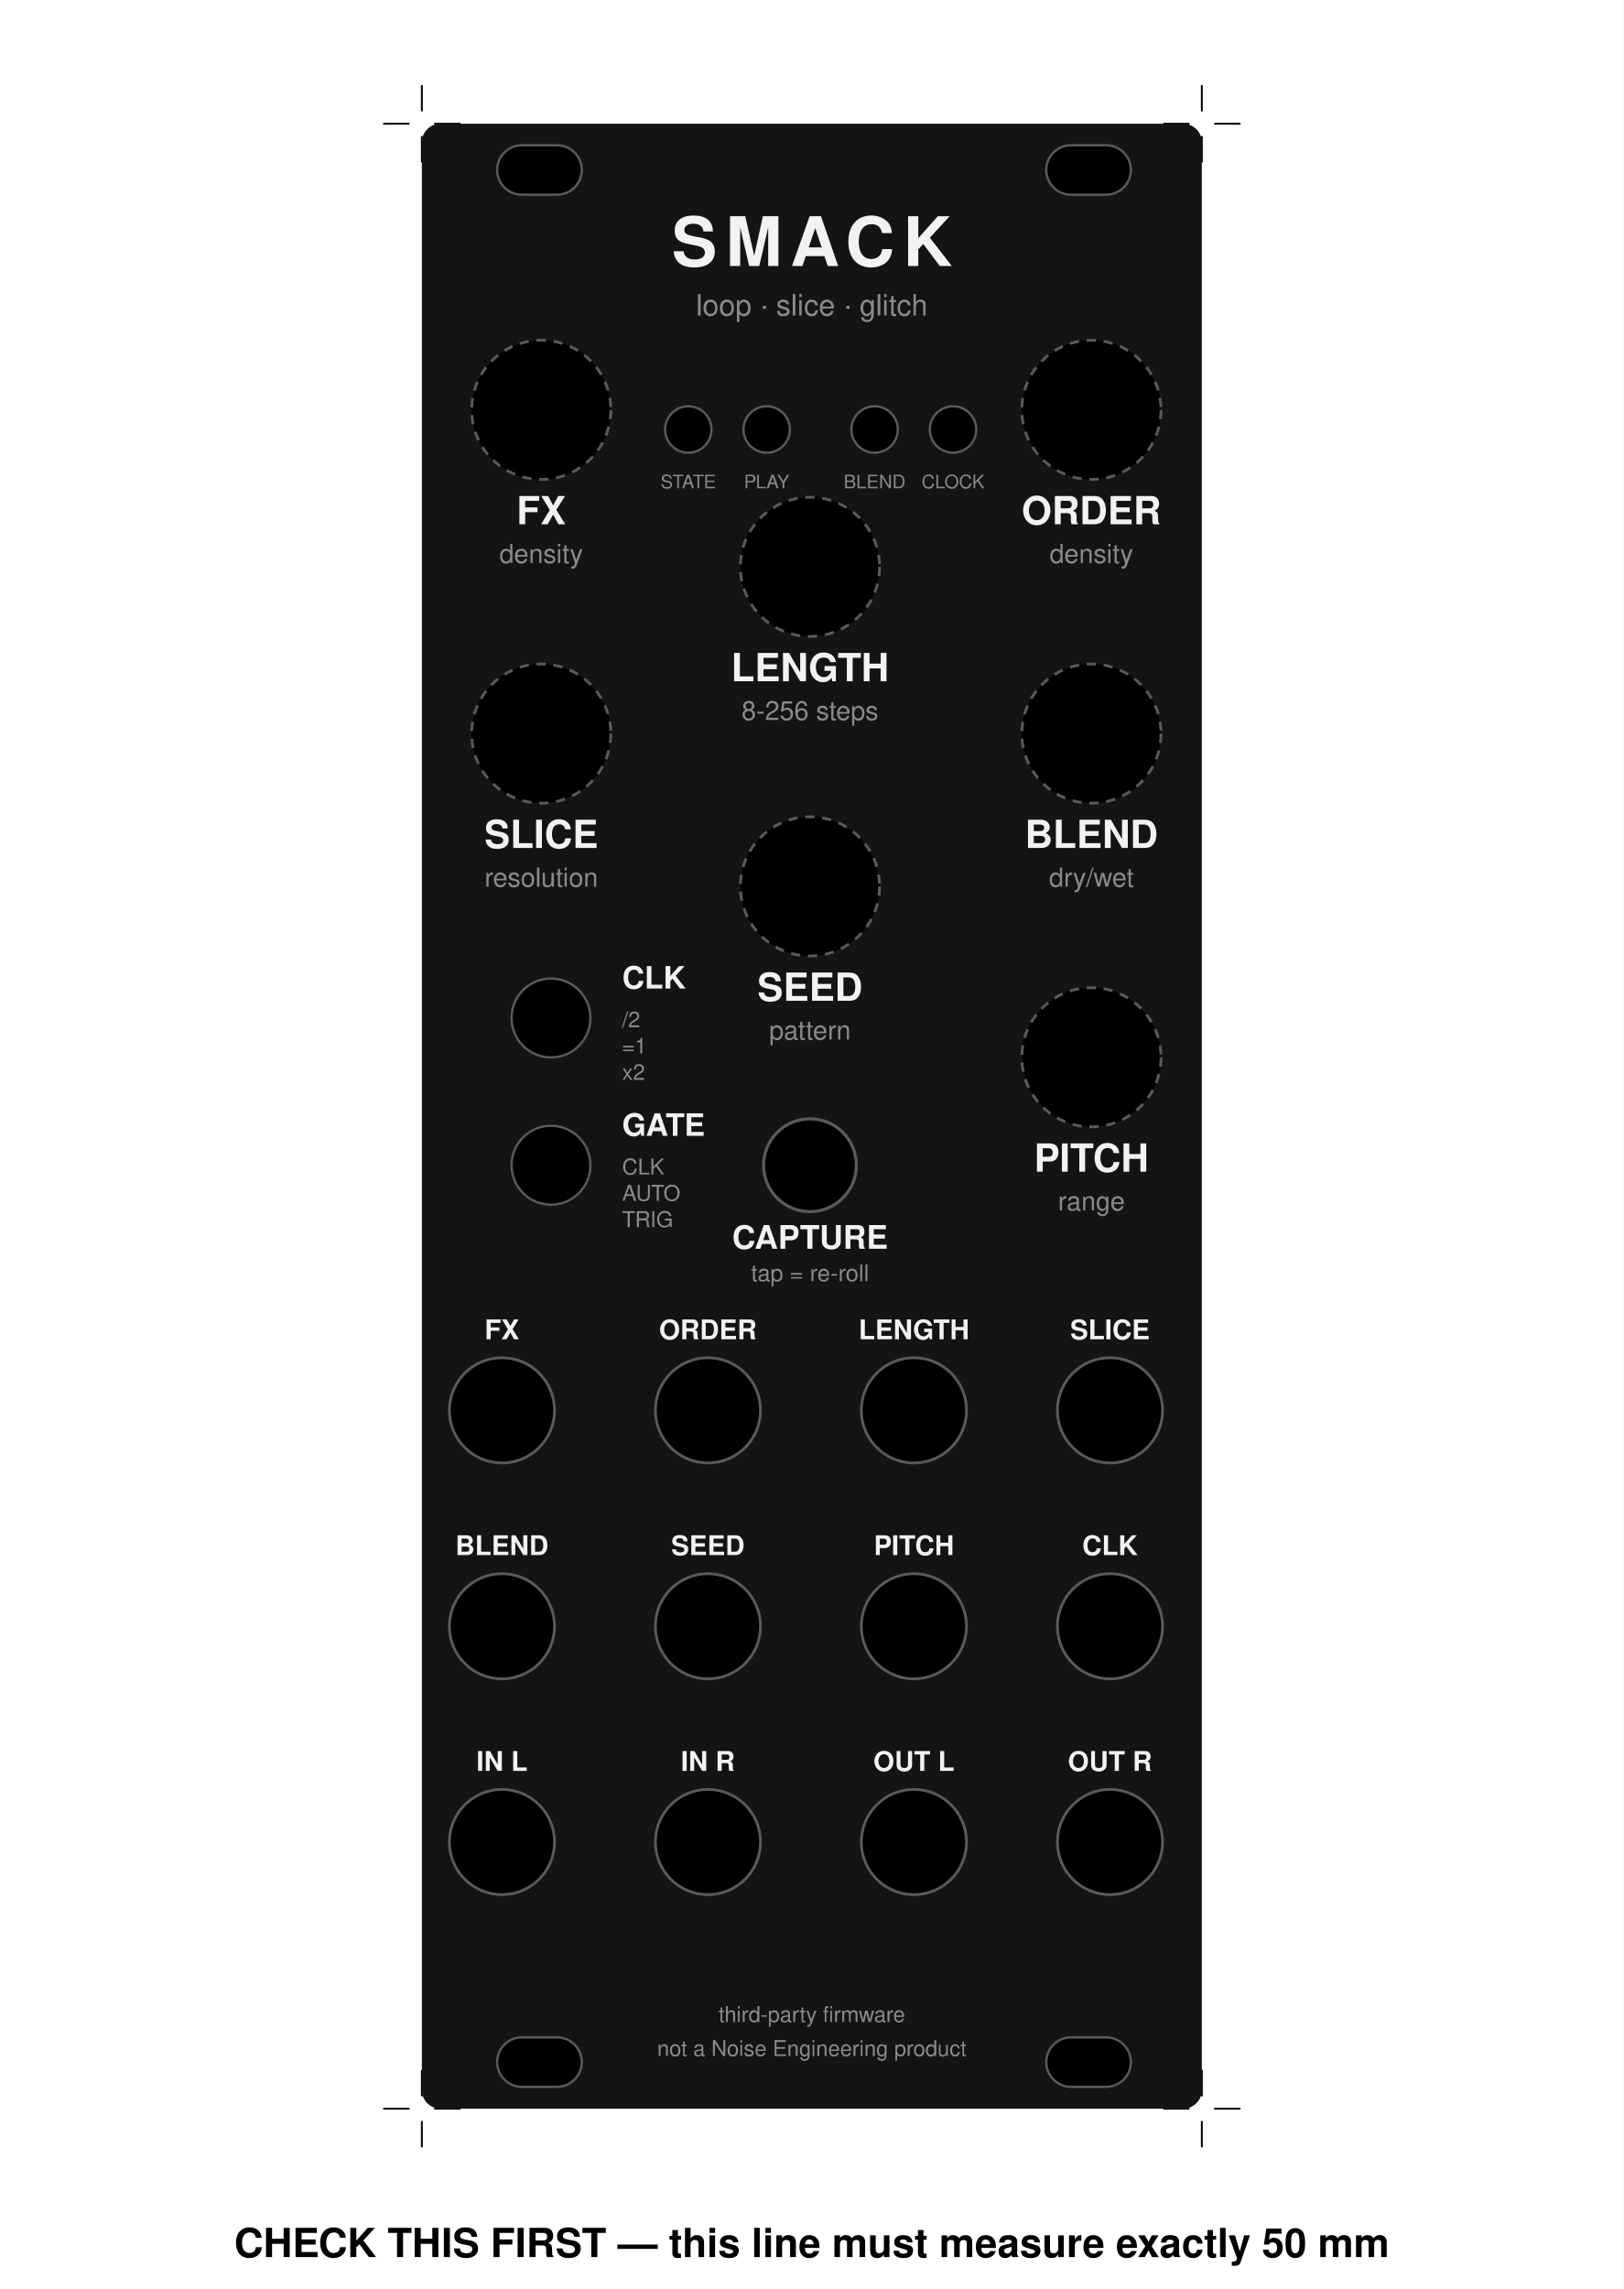
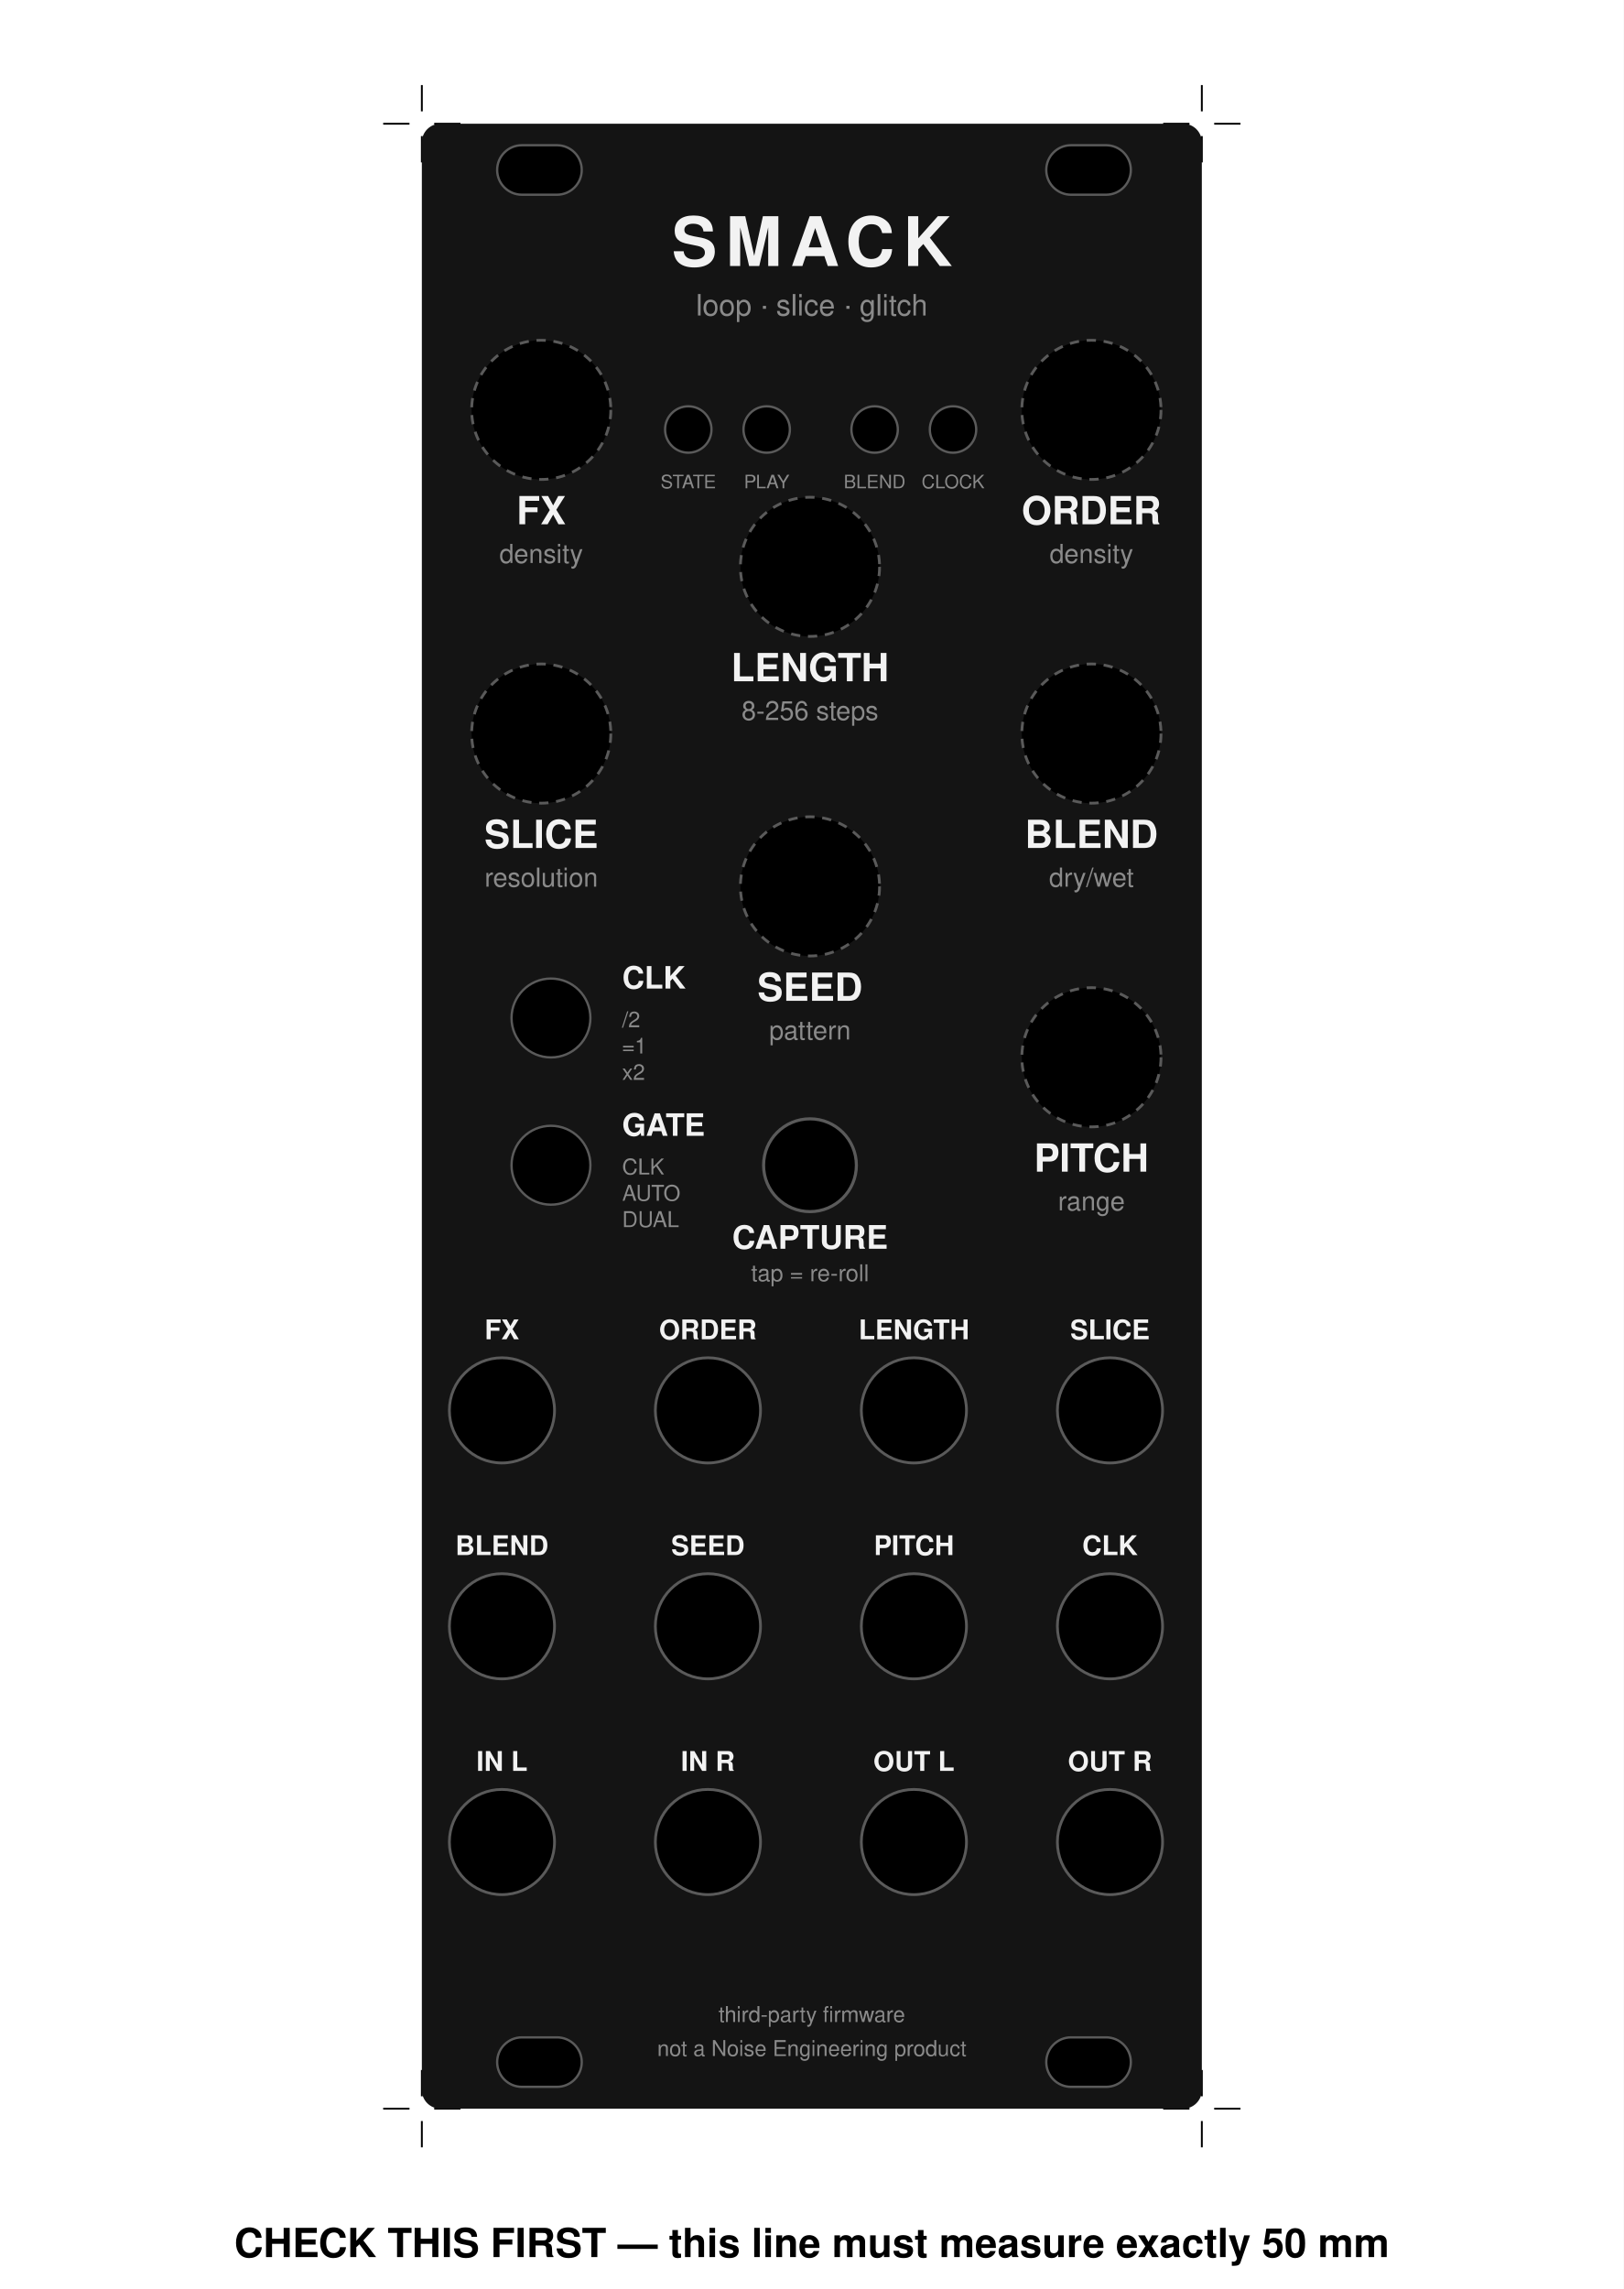
<svg xmlns="http://www.w3.org/2000/svg" width="105.0mm" height="148.0mm" viewBox="0 0 105.0 148.0">
  <rect x="0" y="0" width="105.0" height="148.0" fill="#ffffff" />
  <path d="M24.78,8.00 L26.48,8.00 M28.08,8.00 L29.78,8.00 M27.28,5.50 L27.28,7.20 M27.28,8.80 L27.28,10.50" stroke="#000000" stroke-width="0.12" fill="none" />
  <path d="M75.22,8.00 L76.92,8.00 M78.52,8.00 L80.22,8.00 M77.72,5.50 L77.72,7.20 M77.72,8.80 L77.72,10.50" stroke="#000000" stroke-width="0.12" fill="none" />
  <path d="M24.78,136.34 L26.48,136.34 M28.08,136.34 L29.78,136.34 M27.28,133.84 L27.28,135.54 M27.28,137.14 L27.28,138.84" stroke="#000000" stroke-width="0.12" fill="none" />
  <path d="M75.22,136.34 L76.92,136.34 M78.52,136.34 L80.22,136.34 M77.72,133.84 L77.72,135.54 M77.72,137.14 L77.72,138.84" stroke="#000000" stroke-width="0.12" fill="none" />
  <g transform="translate(27.28,8.00)">
    <rect x="0" y="0" width="50.44" height="128.34" rx="1.2" fill="#141414" />
    <rect x="4.87" y="1.39" width="5.47" height="3.2" rx="1.60" fill="#000000" stroke="#5a5a5a" stroke-width="0.15" />
    <rect x="40.38" y="1.39" width="5.47" height="3.2" rx="1.60" fill="#000000" stroke="#5a5a5a" stroke-width="0.15" />
    <rect x="4.87" y="123.73" width="5.47" height="3.2" rx="1.60" fill="#000000" stroke="#5a5a5a" stroke-width="0.15" />
    <rect x="40.38" y="123.73" width="5.47" height="3.2" rx="1.60" fill="#000000" stroke="#5a5a5a" stroke-width="0.15" />
    <text x="25.22" y="9.20" font-family="Helvetica, Arial, sans-serif" font-size="4.4" font-weight="bold" fill="#f2f2f2" text-anchor="middle" letter-spacing="0.55">SMACK</text>
    <text x="25.22" y="12.40" font-family="Helvetica, Arial, sans-serif" font-size="1.9" font-weight="normal" fill="#8a8a8a" text-anchor="middle">loop · slice · glitch</text>
    <circle cx="17.23" cy="19.77" r="1.50" fill="#000000" stroke="#5a5a5a" stroke-width="0.15" />
    <text x="17.23" y="23.57" font-family="Helvetica, Arial, sans-serif" font-size="1.2" font-weight="normal" fill="#8a8a8a" text-anchor="middle">STATE</text>
    <circle cx="22.30" cy="19.77" r="1.50" fill="#000000" stroke="#5a5a5a" stroke-width="0.15" />
    <text x="22.30" y="23.57" font-family="Helvetica, Arial, sans-serif" font-size="1.2" font-weight="normal" fill="#8a8a8a" text-anchor="middle">PLAY</text>
    <circle cx="29.28" cy="19.77" r="1.50" fill="#000000" stroke="#5a5a5a" stroke-width="0.15" />
    <text x="29.28" y="23.57" font-family="Helvetica, Arial, sans-serif" font-size="1.2" font-weight="normal" fill="#8a8a8a" text-anchor="middle">BLEND</text>
    <circle cx="34.35" cy="19.77" r="1.50" fill="#000000" stroke="#5a5a5a" stroke-width="0.15" />
    <text x="34.35" y="23.57" font-family="Helvetica, Arial, sans-serif" font-size="1.2" font-weight="normal" fill="#8a8a8a" text-anchor="middle">CLOCK</text>
    <circle cx="7.72" cy="18.50" r="4.50" fill="#000000" stroke="#5a5a5a" stroke-width="0.18" stroke-dasharray="0.6 0.5" />
    <text x="7.72" y="25.90" font-family="Helvetica, Arial, sans-serif" font-size="2.5" font-weight="bold" fill="#f2f2f2" text-anchor="middle">FX</text>
    <text x="7.72" y="28.40" font-family="Helvetica, Arial, sans-serif" font-size="1.7" font-weight="normal" fill="#8a8a8a" text-anchor="middle">density</text>
    <circle cx="43.30" cy="18.50" r="4.50" fill="#000000" stroke="#5a5a5a" stroke-width="0.18" stroke-dasharray="0.6 0.5" />
    <text x="43.30" y="25.90" font-family="Helvetica, Arial, sans-serif" font-size="2.5" font-weight="bold" fill="#f2f2f2" text-anchor="middle">ORDER</text>
    <text x="43.30" y="28.40" font-family="Helvetica, Arial, sans-serif" font-size="1.7" font-weight="normal" fill="#8a8a8a" text-anchor="middle">density</text>
    <circle cx="25.10" cy="28.65" r="4.50" fill="#000000" stroke="#5a5a5a" stroke-width="0.18" stroke-dasharray="0.6 0.5" />
    <text x="25.10" y="36.05" font-family="Helvetica, Arial, sans-serif" font-size="2.5" font-weight="bold" fill="#f2f2f2" text-anchor="middle">LENGTH</text>
    <text x="25.10" y="38.55" font-family="Helvetica, Arial, sans-serif" font-size="1.7" font-weight="normal" fill="#8a8a8a" text-anchor="middle">8-256 steps</text>
    <circle cx="7.72" cy="39.43" r="4.50" fill="#000000" stroke="#5a5a5a" stroke-width="0.18" stroke-dasharray="0.6 0.5" />
    <text x="7.72" y="46.83" font-family="Helvetica, Arial, sans-serif" font-size="2.5" font-weight="bold" fill="#f2f2f2" text-anchor="middle">SLICE</text>
    <text x="7.72" y="49.33" font-family="Helvetica, Arial, sans-serif" font-size="1.7" font-weight="normal" fill="#8a8a8a" text-anchor="middle">resolution</text>
    <circle cx="43.30" cy="39.43" r="4.50" fill="#000000" stroke="#5a5a5a" stroke-width="0.18" stroke-dasharray="0.6 0.5" />
    <text x="43.30" y="46.83" font-family="Helvetica, Arial, sans-serif" font-size="2.5" font-weight="bold" fill="#f2f2f2" text-anchor="middle">BLEND</text>
    <text x="43.30" y="49.33" font-family="Helvetica, Arial, sans-serif" font-size="1.7" font-weight="normal" fill="#8a8a8a" text-anchor="middle">dry/wet</text>
    <circle cx="25.10" cy="49.31" r="4.50" fill="#000000" stroke="#5a5a5a" stroke-width="0.18" stroke-dasharray="0.6 0.5" />
    <text x="25.10" y="56.71" font-family="Helvetica, Arial, sans-serif" font-size="2.5" font-weight="bold" fill="#f2f2f2" text-anchor="middle">SEED</text>
    <text x="25.10" y="59.21" font-family="Helvetica, Arial, sans-serif" font-size="1.7" font-weight="normal" fill="#8a8a8a" text-anchor="middle">pattern</text>
    <circle cx="43.30" cy="60.36" r="4.50" fill="#000000" stroke="#5a5a5a" stroke-width="0.18" stroke-dasharray="0.6 0.5" />
    <text x="43.30" y="67.76" font-family="Helvetica, Arial, sans-serif" font-size="2.5" font-weight="bold" fill="#f2f2f2" text-anchor="middle">PITCH</text>
    <text x="43.30" y="70.26" font-family="Helvetica, Arial, sans-serif" font-size="1.7" font-weight="normal" fill="#8a8a8a" text-anchor="middle">range</text>
    <circle cx="8.35" cy="57.82" r="2.55" fill="#000000" stroke="#5a5a5a" stroke-width="0.15" />
    <text x="12.95" y="55.92" font-family="Helvetica, Arial, sans-serif" font-size="2.0" font-weight="bold" fill="#f2f2f2" text-anchor="start">CLK</text>
    <text x="12.95" y="58.42" font-family="Helvetica, Arial, sans-serif" font-size="1.4" font-weight="normal" fill="#8a8a8a" text-anchor="start">/2</text>
    <text x="12.95" y="60.12" font-family="Helvetica, Arial, sans-serif" font-size="1.4" font-weight="normal" fill="#8a8a8a" text-anchor="start">=1</text>
    <text x="12.95" y="61.82" font-family="Helvetica, Arial, sans-serif" font-size="1.4" font-weight="normal" fill="#8a8a8a" text-anchor="start">x2</text>
    <circle cx="8.35" cy="67.34" r="2.55" fill="#000000" stroke="#5a5a5a" stroke-width="0.15" />
    <text x="12.95" y="65.44" font-family="Helvetica, Arial, sans-serif" font-size="2.0" font-weight="bold" fill="#f2f2f2" text-anchor="start">GATE</text>
    <text x="12.95" y="67.94" font-family="Helvetica, Arial, sans-serif" font-size="1.4" font-weight="normal" fill="#8a8a8a" text-anchor="start">CLK</text>
    <text x="12.95" y="69.64" font-family="Helvetica, Arial, sans-serif" font-size="1.4" font-weight="normal" fill="#8a8a8a" text-anchor="start">AUTO</text>
-     <text x="12.95" y="71.34" font-family="Helvetica, Arial, sans-serif" font-size="1.4" font-weight="normal" fill="#8a8a8a" text-anchor="start">TRIG</text>
+     <text x="12.95" y="71.34" font-family="Helvetica, Arial, sans-serif" font-size="1.4" font-weight="normal" fill="#8a8a8a" text-anchor="start">DUAL</text>
    <circle cx="25.10" cy="67.34" r="3.00" fill="#000000" stroke="#5a5a5a" stroke-width="0.2" />
    <text x="25.10" y="72.74" font-family="Helvetica, Arial, sans-serif" font-size="2.1" font-weight="bold" fill="#f2f2f2" text-anchor="middle">CAPTURE</text>
    <text x="25.10" y="74.84" font-family="Helvetica, Arial, sans-serif" font-size="1.5" font-weight="normal" fill="#8a8a8a" text-anchor="middle">tap = re-roll</text>
    <circle cx="5.18" cy="83.19" r="3.40" fill="#000000" stroke="#5a5a5a" stroke-width="0.18" />
    <text x="5.18" y="78.59" font-family="Helvetica, Arial, sans-serif" font-size="1.75" font-weight="bold" fill="#f2f2f2" text-anchor="middle">FX</text>
    <circle cx="18.50" cy="83.19" r="3.40" fill="#000000" stroke="#5a5a5a" stroke-width="0.18" />
    <text x="18.50" y="78.59" font-family="Helvetica, Arial, sans-serif" font-size="1.75" font-weight="bold" fill="#f2f2f2" text-anchor="middle">ORDER</text>
    <circle cx="31.82" cy="83.19" r="3.40" fill="#000000" stroke="#5a5a5a" stroke-width="0.18" />
    <text x="31.82" y="78.59" font-family="Helvetica, Arial, sans-serif" font-size="1.75" font-weight="bold" fill="#f2f2f2" text-anchor="middle">LENGTH</text>
    <circle cx="44.50" cy="83.19" r="3.40" fill="#000000" stroke="#5a5a5a" stroke-width="0.18" />
    <text x="44.50" y="78.59" font-family="Helvetica, Arial, sans-serif" font-size="1.75" font-weight="bold" fill="#f2f2f2" text-anchor="middle">SLICE</text>
    <circle cx="5.18" cy="97.15" r="3.40" fill="#000000" stroke="#5a5a5a" stroke-width="0.18" />
    <text x="5.18" y="92.55" font-family="Helvetica, Arial, sans-serif" font-size="1.75" font-weight="bold" fill="#f2f2f2" text-anchor="middle">BLEND</text>
    <circle cx="18.50" cy="97.15" r="3.40" fill="#000000" stroke="#5a5a5a" stroke-width="0.18" />
    <text x="18.50" y="92.55" font-family="Helvetica, Arial, sans-serif" font-size="1.75" font-weight="bold" fill="#f2f2f2" text-anchor="middle">SEED</text>
    <circle cx="31.82" cy="97.15" r="3.40" fill="#000000" stroke="#5a5a5a" stroke-width="0.18" />
    <text x="31.82" y="92.55" font-family="Helvetica, Arial, sans-serif" font-size="1.75" font-weight="bold" fill="#f2f2f2" text-anchor="middle">PITCH</text>
    <circle cx="44.50" cy="97.15" r="3.40" fill="#000000" stroke="#5a5a5a" stroke-width="0.18" />
    <text x="44.50" y="92.55" font-family="Helvetica, Arial, sans-serif" font-size="1.75" font-weight="bold" fill="#f2f2f2" text-anchor="middle">CLK</text>
    <circle cx="5.18" cy="111.10" r="3.40" fill="#000000" stroke="#5a5a5a" stroke-width="0.18" />
    <text x="5.18" y="106.50" font-family="Helvetica, Arial, sans-serif" font-size="1.75" font-weight="bold" fill="#f2f2f2" text-anchor="middle">IN L</text>
    <circle cx="18.50" cy="111.10" r="3.40" fill="#000000" stroke="#5a5a5a" stroke-width="0.18" />
    <text x="18.50" y="106.50" font-family="Helvetica, Arial, sans-serif" font-size="1.75" font-weight="bold" fill="#f2f2f2" text-anchor="middle">IN R</text>
    <circle cx="31.82" cy="111.10" r="3.40" fill="#000000" stroke="#5a5a5a" stroke-width="0.18" />
    <text x="31.82" y="106.50" font-family="Helvetica, Arial, sans-serif" font-size="1.75" font-weight="bold" fill="#f2f2f2" text-anchor="middle">OUT L</text>
    <circle cx="44.50" cy="111.10" r="3.40" fill="#000000" stroke="#5a5a5a" stroke-width="0.18" />
    <text x="44.50" y="106.50" font-family="Helvetica, Arial, sans-serif" font-size="1.75" font-weight="bold" fill="#f2f2f2" text-anchor="middle">OUT R</text>
    <text x="25.22" y="122.74" font-family="Helvetica, Arial, sans-serif" font-size="1.4" font-weight="normal" fill="#8a8a8a" text-anchor="middle">third-party firmware</text>
    <text x="25.22" y="124.94" font-family="Helvetica, Arial, sans-serif" font-size="1.4" font-weight="normal" fill="#8a8a8a" text-anchor="middle">not a Noise Engineering product</text>
  </g>
  <path d="M27.50,148.34 L77.50,148.34" stroke="#000000" stroke-width="0.25" fill="none" />
  <path d="M27.50,148.34 L27.50,150.94" stroke="#000000" stroke-width="0.25" />
  <text x="27.50" y="153.94" font-family="Helvetica, Arial, sans-serif" font-size="2.4" font-weight="normal" fill="#000000" text-anchor="middle">0</text>
  <path d="M37.50,148.34 L37.50,150.94" stroke="#000000" stroke-width="0.25" />
  <text x="37.50" y="153.94" font-family="Helvetica, Arial, sans-serif" font-size="2.4" font-weight="normal" fill="#000000" text-anchor="middle">10</text>
  <path d="M47.50,148.34 L47.50,150.94" stroke="#000000" stroke-width="0.25" />
  <text x="47.50" y="153.94" font-family="Helvetica, Arial, sans-serif" font-size="2.4" font-weight="normal" fill="#000000" text-anchor="middle">20</text>
  <path d="M57.50,148.34 L57.50,150.94" stroke="#000000" stroke-width="0.25" />
  <text x="57.50" y="153.94" font-family="Helvetica, Arial, sans-serif" font-size="2.4" font-weight="normal" fill="#000000" text-anchor="middle">30</text>
  <path d="M67.50,148.34 L67.50,150.94" stroke="#000000" stroke-width="0.25" />
  <text x="67.50" y="153.94" font-family="Helvetica, Arial, sans-serif" font-size="2.4" font-weight="normal" fill="#000000" text-anchor="middle">40</text>
  <path d="M77.50,148.34 L77.50,150.94" stroke="#000000" stroke-width="0.25" />
  <text x="77.50" y="153.94" font-family="Helvetica, Arial, sans-serif" font-size="2.4" font-weight="normal" fill="#000000" text-anchor="middle">50</text>
  <text x="52.50" y="145.94" font-family="Helvetica, Arial, sans-serif" font-size="2.6" font-weight="bold" fill="#000000" text-anchor="middle">CHECK THIS FIRST — this line must measure exactly 50 mm</text>
  <text x="52.50" y="157.74" font-family="Helvetica, Arial, sans-serif" font-size="2.2" font-weight="normal" fill="#444444" text-anchor="middle">If it does not, reprint at 100% / “Actual size”. Do not cut until it does.</text>
  <text x="6.00" y="164.34" font-family="Helvetica, Arial, sans-serif" font-size="2.2" font-weight="normal" fill="#333333" text-anchor="start">1.  Verify the ruler above. Everything else depends on it.</text>
  <text x="6.00" y="167.64" font-family="Helvetica, Arial, sans-serif" font-size="2.2" font-weight="normal" fill="#333333" text-anchor="start">2.  Cut the outline, then the holes. Dashed circles are knob bushings;</text>
  <text x="6.00" y="170.94" font-family="Helvetica, Arial, sans-serif" font-size="2.2" font-weight="normal" fill="#333333" text-anchor="start">     the knob caps are wider than the hole, so pull the caps first.</text>
  <text x="6.00" y="174.24" font-family="Helvetica, Arial, sans-serif" font-size="2.2" font-weight="normal" fill="#333333" text-anchor="start">3.  Hole positions come from a 1:1 template; the CAPTURE button was placed</text>
  <text x="6.00" y="177.54" font-family="Helvetica, Arial, sans-serif" font-size="2.2" font-weight="normal" fill="#333333" text-anchor="start">     from the hardware by eye. Good enough to fit — measure before you</text>
  <text x="6.00" y="180.84" font-family="Helvetica, Arial, sans-serif" font-size="2.2" font-weight="normal" fill="#333333" text-anchor="start">     machine anything. See MEASURE.md.</text>
  <text x="6.00" y="184.14" font-family="Helvetica, Arial, sans-serif" font-size="2.2" font-weight="normal" fill="#333333" text-anchor="start">4.  Fit behind the knobs and switches, or trim and use it as a bench card.</text>
  <text x="6.00" y="187.44" font-family="Helvetica, Arial, sans-serif" font-size="2.2" font-weight="normal" fill="#333333" text-anchor="start">5.  Turn each knob and watch which LED moves. If the legend is scrambled,</text>
  <text x="6.00" y="190.74" font-family="Helvetica, Arial, sans-serif" font-size="2.2" font-weight="normal" fill="#333333" text-anchor="start">     the knob-to-ADC order in smack_versio.cpp is wrong, not this print.</text>
</svg>
